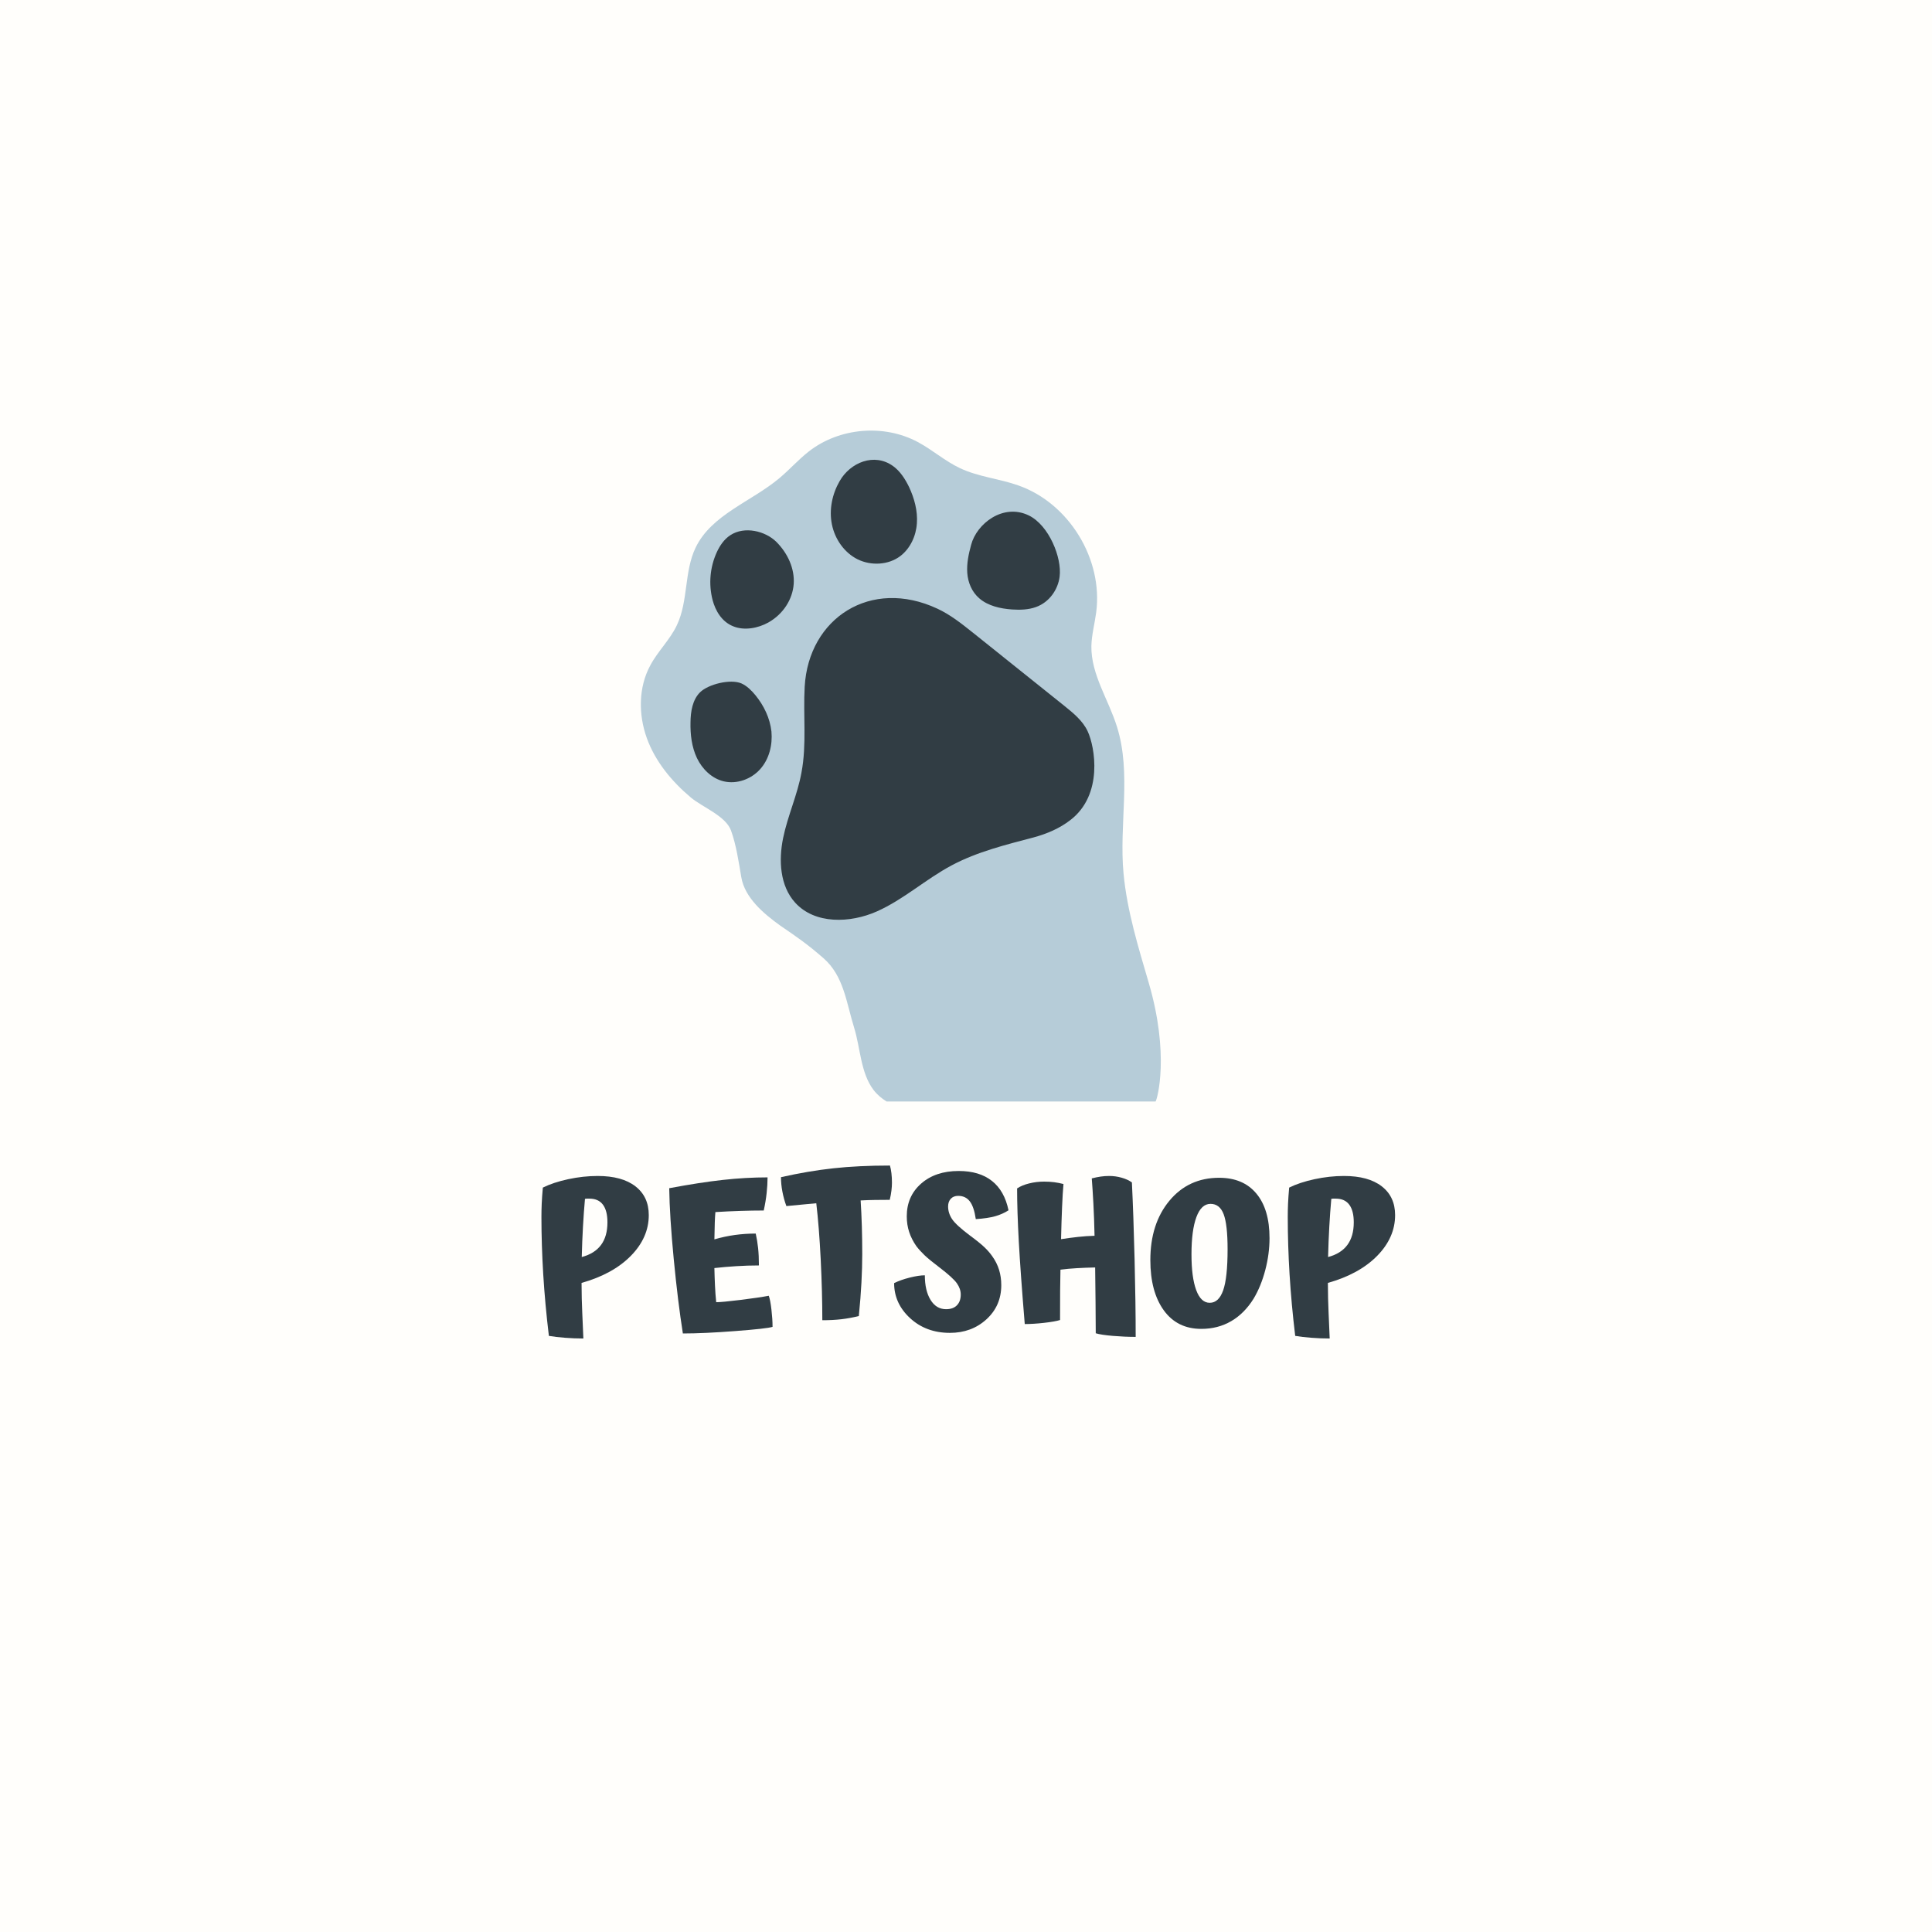
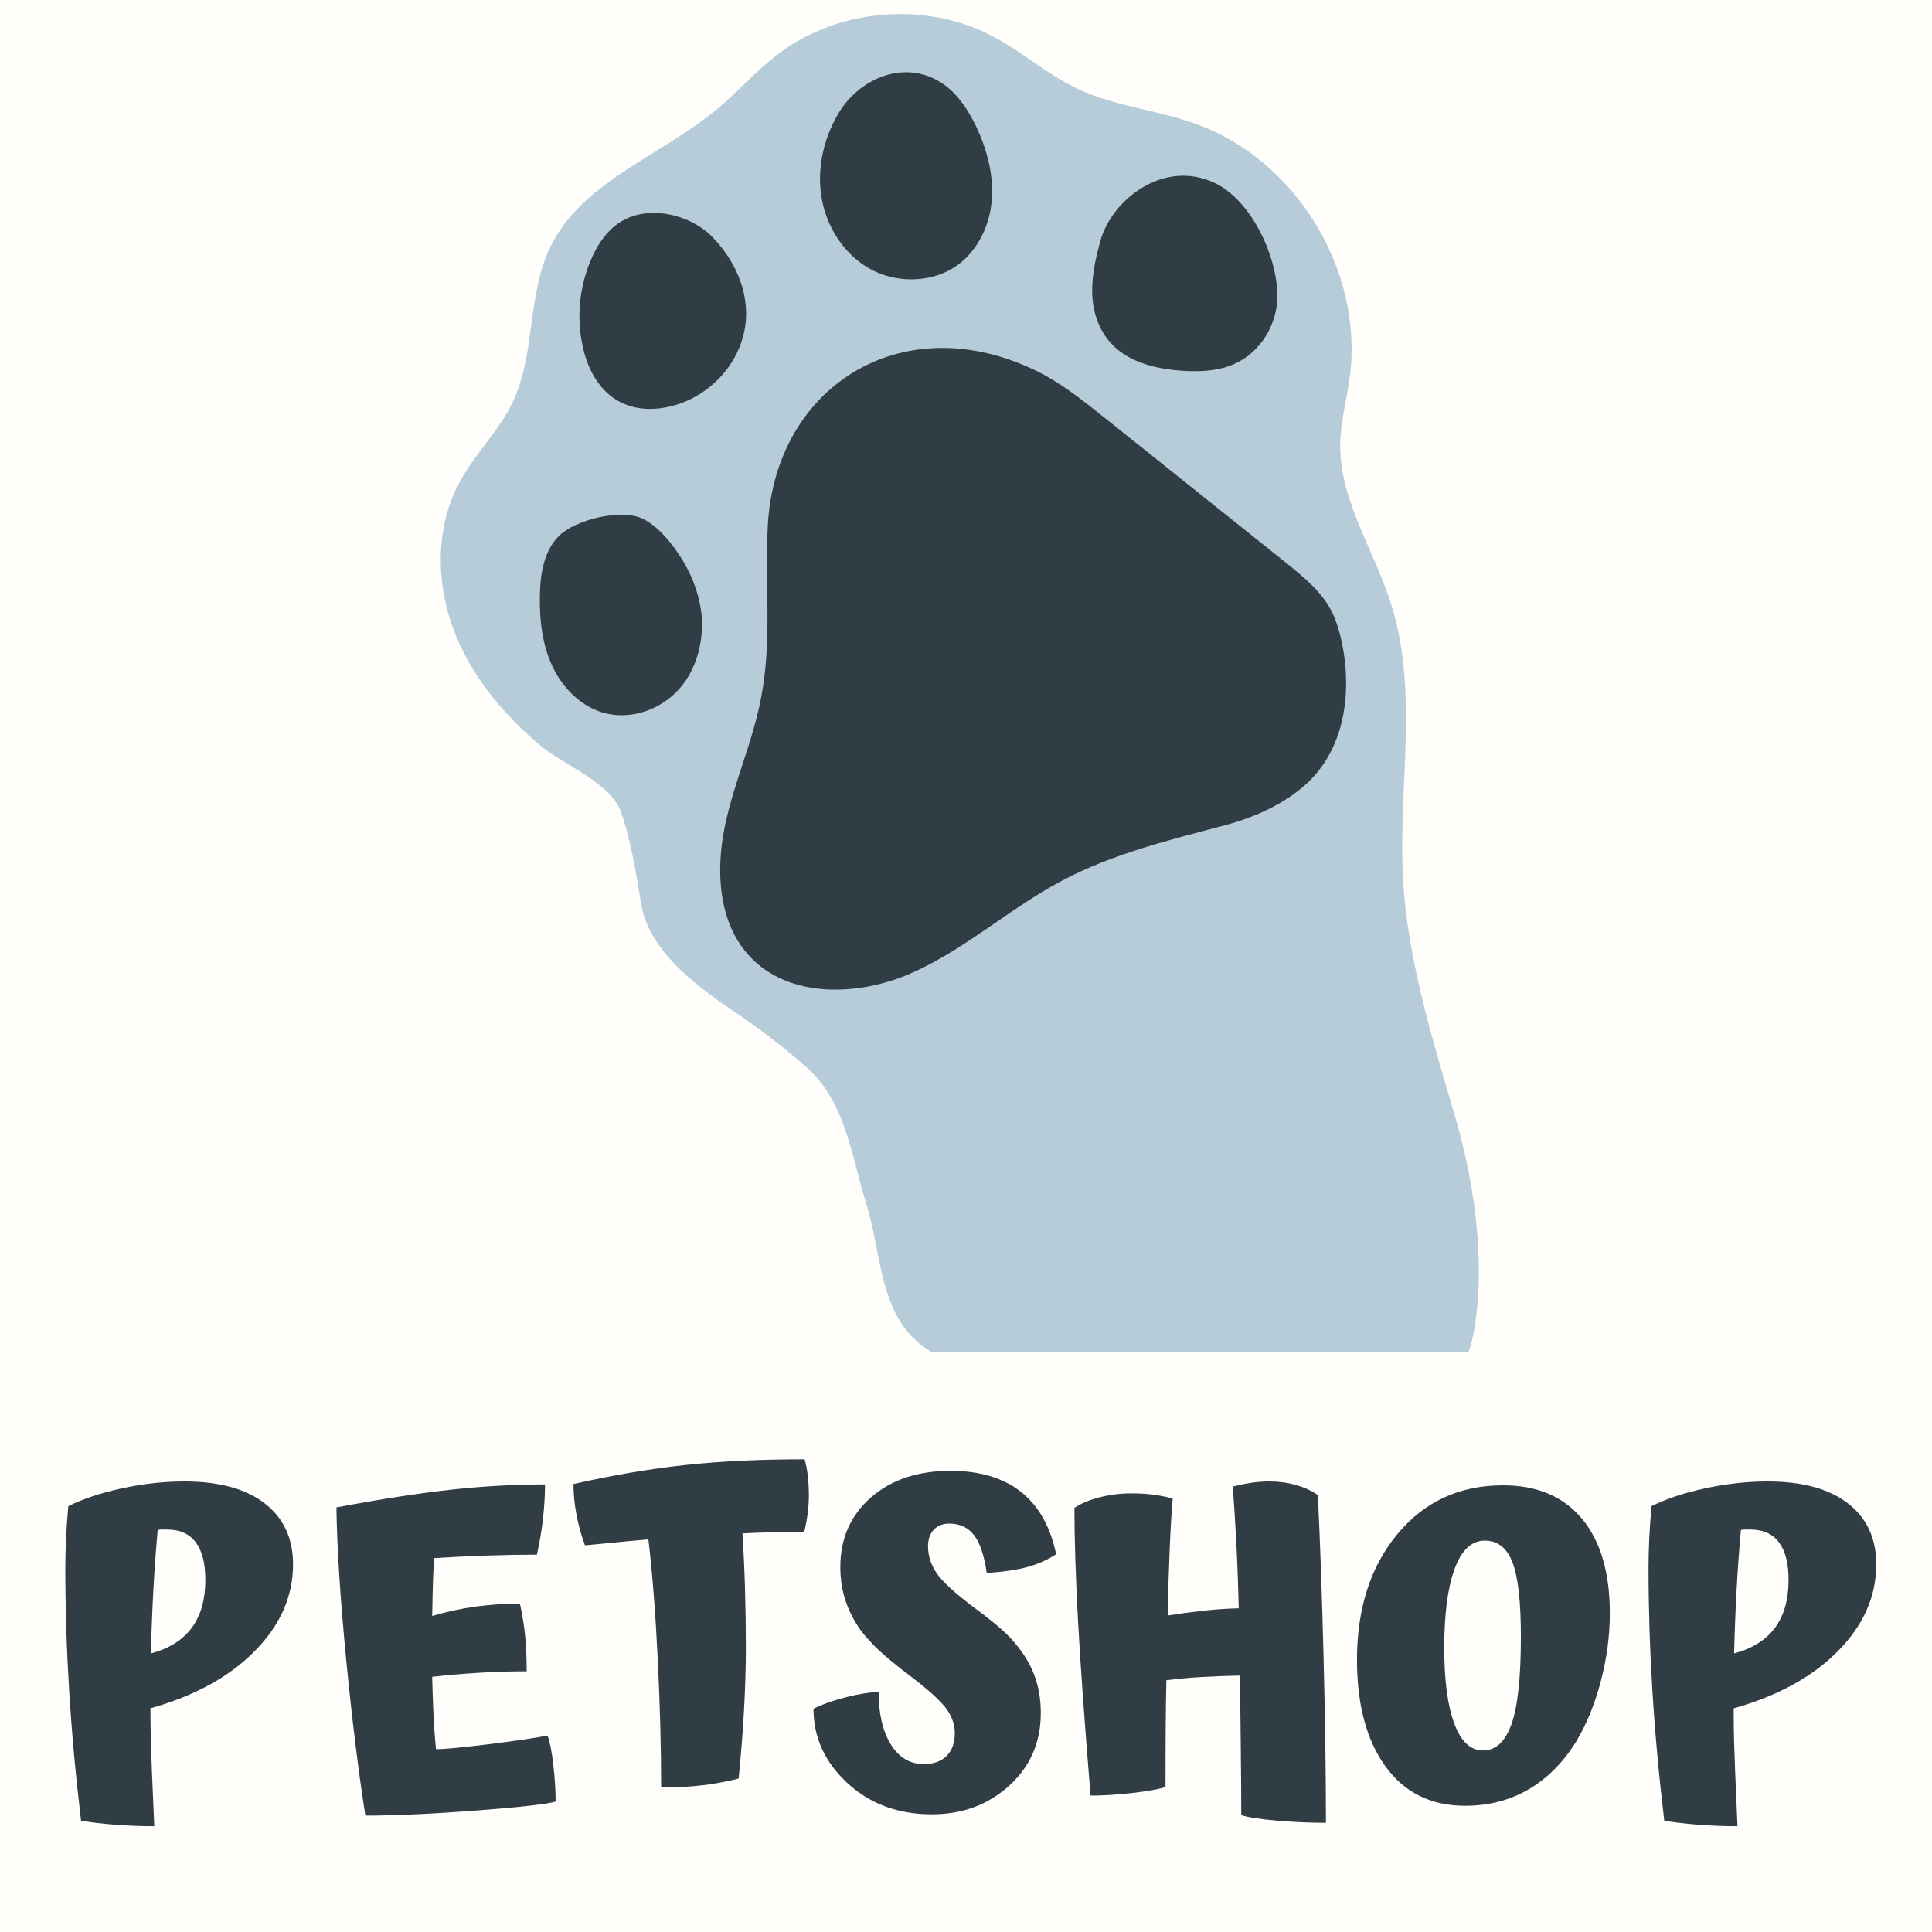
<svg xmlns="http://www.w3.org/2000/svg" width="1000" zoomAndPan="magnify" viewBox="0 0 750 750" height="1000" preserveAspectRatio="xMidYMid meet" version="1.0">
  <defs>
    <g />
-     <clipPath id="b27d542bdd">
-       <path d="M 248 167 L 451 167 L 451 427.68 L 248 427.68 Z M 248 167 " clip-rule="nonzero" />
-     </clipPath>
  </defs>
  <rect x="-75" width="900" fill="#ffffff" y="-75" height="900" fill-opacity="1" />
  <rect x="-75" width="900" fill="#ffffff" y="-75" height="900" fill-opacity="1" />
  <rect x="-75" width="900" fill="#fffefb" y="-75" height="900" fill-opacity="1" />
-   <g clip-path="url(#b27d542bdd)">
-     <path fill="#b6ccd8" d="M 287.77 340.527 C 286.781 334.699 285.793 327.934 283.762 322.363 C 281.68 316.742 272.785 313.414 268.207 309.613 C 260.766 303.367 254.367 295.613 251.086 286.508 C 247.809 277.398 247.809 266.836 252.441 258.301 C 255.406 252.73 260.141 248.309 262.793 242.637 C 267.219 233.266 265.551 221.922 270.027 212.605 C 276.219 199.699 291.723 194.758 302.648 185.543 C 306.551 182.266 309.934 178.414 313.992 175.242 C 325.805 166.027 343.078 164.52 356.293 171.598 C 361.965 174.617 366.805 178.988 372.684 181.746 C 379.812 185.129 387.93 185.805 395.367 188.461 C 414.984 195.379 428.254 217.031 425.547 237.691 C 424.973 242.062 423.777 246.383 423.672 250.805 C 423.516 261.84 430.332 271.57 433.613 282.137 C 439.336 300.352 434.34 320.125 436.16 339.121 C 437.516 353.59 441.883 367.641 445.941 381.535 C 454.059 409.273 449.324 426.5 448.598 427.594 L 344.172 427.594 C 342.246 426.398 340.477 424.941 339.07 423.066 C 334.078 416.508 333.973 406.621 331.578 398.969 C 328.508 389.082 327.574 378.883 319.664 371.961 C 313.578 366.652 309.676 363.945 302.961 359.367 C 296.355 354.629 289.121 348.488 287.77 340.527 Z M 287.77 340.527 " fill-opacity="1" fill-rule="nonzero" />
-   </g>
-   <path fill="#313d44" d="M 363.891 236.285 C 368.938 238.629 373.309 242.113 377.68 245.602 C 389.488 255.02 401.25 264.492 413.059 273.914 C 416.598 276.773 420.293 279.742 422.215 283.852 C 425.078 289.941 428.355 308.52 415.504 318.355 C 411.344 321.582 406.453 323.664 401.301 325.07 C 390.426 327.934 379.395 330.641 369.508 335.895 C 359.414 341.254 350.832 349.164 340.426 353.797 C 330.02 358.43 316.336 358.848 308.688 350.414 C 302.754 343.91 302.234 333.969 304.004 325.332 C 305.773 316.691 309.57 308.574 311.133 299.883 C 313.211 288.953 311.754 277.66 312.379 266.574 C 313.887 239.93 338.031 224.211 363.891 236.285 Z M 325.961 186.742 C 323.047 191.789 321.797 197.828 322.941 203.551 C 324.086 209.277 327.73 214.531 332.934 217.133 C 338.137 219.684 344.848 219.371 349.477 215.887 C 353.379 212.918 355.617 208.027 355.93 203.188 C 356.293 198.348 354.941 193.402 352.859 188.98 C 351.352 185.91 349.426 182.891 346.668 180.914 C 339.332 175.656 330.07 179.559 325.961 186.742 Z M 377.004 211.461 C 376.012 215.051 375.234 218.746 375.492 222.391 C 375.754 226.035 377.211 229.781 380.227 232.332 C 383.559 235.191 388.293 236.285 392.922 236.598 C 395.992 236.805 399.27 236.703 402.133 235.66 C 407.387 233.789 410.719 228.844 411.344 223.848 C 412.277 216.512 407.23 203.969 399.426 200.117 C 389.387 195.223 379.137 203.344 377.004 211.461 Z M 283.504 207.766 C 281.059 209.379 279.445 211.824 278.301 214.273 C 275.594 220.152 275.023 226.762 276.633 232.957 C 277.727 237.066 280.172 241.387 284.699 243.156 C 288.965 244.871 294.273 243.883 298.281 241.645 C 304.105 238.367 307.695 232.59 308.113 226.711 C 308.531 220.828 305.875 214.844 301.348 210.316 C 297.082 206.152 289.07 204.125 283.504 207.766 Z M 271.742 268.762 C 268.828 271.676 268.102 276.203 268.051 280.367 C 267.945 285.102 268.52 289.992 270.547 294.262 C 272.578 298.527 276.324 302.223 280.953 303.316 C 286.051 304.512 291.621 302.484 295.105 298.582 C 298.59 294.676 299.945 289.215 299.477 284.008 C 298.902 278.805 296.562 273.914 293.234 269.852 C 291.723 268.031 290.008 266.312 287.875 265.324 C 283.605 263.453 274.969 265.586 271.742 268.762 Z M 271.742 268.762 " fill-opacity="1" fill-rule="nonzero" />
+   <path fill="#b6ccd8" d="M 248.949 351.184 C 246.973 339.562 245 326.07 240.949 314.965 C 236.793 303.754 219.031 297.113 209.891 289.535 C 195.039 277.082 182.262 261.617 175.719 243.457 C 169.172 225.293 169.172 204.223 178.418 187.203 C 184.34 176.098 193.793 167.277 199.09 155.965 C 207.918 137.281 204.594 114.656 213.527 96.078 C 225.887 70.34 256.844 60.48 278.656 42.113 C 286.445 35.574 293.199 27.895 301.301 21.562 C 324.879 3.191 359.363 0.184 385.746 14.297 C 397.07 20.316 406.73 29.035 418.469 34.535 C 432.699 41.281 448.902 42.629 463.754 47.922 C 502.914 61.727 529.402 104.902 524 146.105 C 522.859 154.824 520.469 163.438 520.262 172.258 C 519.949 194.262 533.559 213.668 540.102 234.738 C 551.527 271.062 541.555 310.5 545.191 348.383 C 547.891 377.234 556.617 405.258 564.719 432.969 C 580.922 488.285 571.473 522.637 570.016 524.816 L 361.547 524.816 C 357.703 522.43 354.172 519.523 351.367 515.789 C 341.395 502.711 341.188 482.992 336.41 467.734 C 330.281 448.016 328.41 427.676 312.621 413.871 C 300.469 403.285 292.68 397.887 279.277 388.754 C 266.086 379.312 251.648 367.062 248.949 351.184 Z M 248.949 351.184 " fill-opacity="1" fill-rule="nonzero" />
+   <path fill="#313d44" d="M 400.914 143.301 C 410.988 147.973 419.715 154.926 428.438 161.879 C 452.02 180.664 475.492 199.555 499.074 218.34 C 506.137 224.047 513.512 229.965 517.355 238.164 C 523.066 250.305 529.609 287.355 503.953 306.973 C 495.645 313.406 485.879 317.559 475.598 320.359 C 453.887 326.07 431.867 331.465 412.133 341.949 C 391.98 352.637 374.84 368.414 354.066 377.648 C 333.293 386.887 305.973 387.719 290.703 370.902 C 278.863 357.93 277.824 338.109 281.355 320.879 C 284.887 303.652 292.469 287.461 295.586 270.129 C 299.742 248.332 296.832 225.812 298.078 203.707 C 301.09 150.566 349.289 119.223 400.914 143.301 Z M 325.191 44.5 C 319.375 54.566 316.879 66.605 319.164 78.02 C 321.449 89.438 328.723 99.922 339.109 105.109 C 349.496 110.195 362.895 109.57 372.141 102.617 C 379.93 96.703 384.398 86.945 385.02 77.293 C 385.746 67.645 383.047 57.781 378.891 48.961 C 375.879 42.84 372.035 36.82 366.531 32.875 C 351.887 22.391 333.395 30.176 325.191 44.5 Z M 427.09 93.797 C 425.117 100.957 423.559 108.328 424.078 115.59 C 424.598 122.855 427.504 130.328 433.527 135.414 C 440.176 141.121 449.629 143.301 458.875 143.926 C 465.004 144.34 471.547 144.133 477.258 142.059 C 487.75 138.32 494.398 128.461 495.645 118.496 C 497.516 103.863 487.438 78.852 471.859 71.172 C 451.809 61.414 431.348 77.605 427.09 93.797 Z M 240.43 86.43 C 235.547 89.645 232.328 94.523 230.043 99.402 C 224.641 111.129 223.5 124.309 226.719 136.66 C 228.902 144.859 233.781 153.473 242.82 157.004 C 251.336 160.426 261.934 158.453 269.93 153.992 C 281.562 147.453 288.73 135.934 289.562 124.207 C 290.395 112.477 285.094 100.543 276.059 91.512 C 267.539 83.211 251.543 79.164 240.43 86.43 Z M 216.953 208.066 C 211.137 213.875 209.684 222.906 209.582 231.207 C 209.371 240.652 210.516 250.41 214.566 258.918 C 218.617 267.43 226.098 274.797 235.34 276.977 C 245.52 279.363 256.633 275.316 263.594 267.535 C 270.555 259.75 273.254 248.852 272.32 238.473 C 271.176 228.094 266.504 218.34 259.855 210.242 C 256.844 206.613 253.414 203.188 249.156 201.215 C 240.637 197.477 223.395 201.734 216.953 208.066 Z M 216.953 208.066 " fill-opacity="1" fill-rule="nonzero" />
  <g fill="#313d44" fill-opacity="1">
-     <g transform="translate(205.4326, 514.3075)">
+     <g transform="translate(15.27877, 697.7039)">
      <g>
-         <path d="M 20.328 -16.281 C 20.328 -14.406 20.352 -12.391 20.406 -10.234 C 20.457 -8.086 20.664 -2.91 21.031 5.297 C 18.695 5.297 16.332 5.203 13.938 5.016 C 11.551 4.836 9.453 4.594 7.641 4.281 C 6.648 -3.969 5.922 -11.922 5.453 -19.578 C 4.984 -27.242 4.75 -34.688 4.75 -41.906 C 4.75 -43.508 4.785 -45.219 4.859 -47.031 C 4.941 -48.852 5.086 -50.938 5.297 -53.281 C 7.992 -54.625 11.273 -55.711 15.141 -56.547 C 19.016 -57.379 22.82 -57.797 26.562 -57.797 C 32.895 -57.797 37.785 -56.457 41.234 -53.781 C 44.691 -51.102 46.422 -47.379 46.422 -42.609 C 46.422 -36.785 44.098 -31.508 39.453 -26.781 C 34.805 -22.062 28.43 -18.562 20.328 -16.281 Z M 30.375 -39.797 C 30.375 -42.805 29.789 -45.094 28.625 -46.656 C 27.457 -48.219 25.707 -49 23.375 -49 C 22.906 -49 22.551 -49 22.312 -49 C 22.082 -49 21.863 -48.973 21.656 -48.922 C 21.344 -45.441 21.082 -41.832 20.875 -38.094 C 20.664 -34.352 20.508 -30.43 20.406 -26.328 C 23.727 -27.211 26.219 -28.77 27.875 -31 C 29.539 -33.227 30.375 -36.16 30.375 -39.797 Z M 30.375 -39.797 " />
+         <path d="M 43.125 -34.531 C 43.125 -30.562 43.176 -26.289 43.281 -21.719 C 43.395 -17.156 43.836 -6.172 44.609 11.234 C 39.648 11.234 34.633 11.039 29.562 10.656 C 24.5 10.27 20.039 9.75 16.188 9.094 C 14.094 -8.426 12.551 -25.305 11.562 -41.547 C 10.57 -57.797 10.078 -73.578 10.078 -88.891 C 10.078 -92.305 10.16 -95.941 10.328 -99.797 C 10.492 -103.648 10.797 -108.055 11.234 -113.016 C 16.961 -115.879 23.93 -118.191 32.141 -119.953 C 40.348 -121.723 48.414 -122.609 56.344 -122.609 C 69.781 -122.609 80.16 -119.77 87.484 -114.094 C 94.816 -108.414 98.484 -100.516 98.484 -90.391 C 98.484 -78.047 93.551 -66.859 83.688 -56.828 C 73.832 -46.805 60.312 -39.375 43.125 -34.531 Z M 64.438 -84.438 C 64.438 -90.82 63.195 -95.664 60.719 -98.969 C 58.238 -102.281 54.52 -103.938 49.562 -103.938 C 48.57 -103.938 47.828 -103.938 47.328 -103.938 C 46.836 -103.938 46.375 -103.879 45.938 -103.766 C 45.27 -96.391 44.719 -88.734 44.281 -80.797 C 43.844 -72.867 43.516 -64.551 43.297 -55.844 C 50.336 -57.719 55.617 -61.023 59.141 -65.766 C 62.672 -70.504 64.438 -76.727 64.438 -84.438 Z M 64.438 -84.438 " />
      </g>
    </g>
  </g>
  <g fill="#313d44" fill-opacity="1">
-     <g transform="translate(254.8101, 514.3075)">
+     <g transform="translate(120.0252, 697.7039)">
      <g>
-         <path d="M 45.094 0.781 C 43.594 1.25 38.773 1.789 30.641 2.406 C 22.516 3.031 15.727 3.344 10.281 3.344 C 8.977 -4.906 7.797 -14.535 6.734 -25.547 C 5.672 -36.555 5.086 -45.723 4.984 -53.047 C 12.984 -54.547 19.926 -55.617 25.812 -56.266 C 31.707 -56.922 37.488 -57.25 43.156 -57.25 C 43.156 -55.332 43.035 -53.297 42.797 -51.141 C 42.566 -48.984 42.191 -46.734 41.672 -44.391 C 38.766 -44.391 35.754 -44.336 32.641 -44.234 C 29.523 -44.141 26.281 -43.988 22.906 -43.781 C 22.801 -42.633 22.723 -41.32 22.672 -39.844 C 22.617 -38.363 22.566 -36.145 22.516 -33.188 C 25.16 -33.957 27.805 -34.523 30.453 -34.891 C 33.098 -35.254 35.801 -35.438 38.562 -35.438 C 38.969 -33.625 39.273 -31.754 39.484 -29.828 C 39.691 -27.91 39.797 -25.656 39.797 -23.062 C 36.836 -23.062 33.906 -22.969 31 -22.781 C 28.094 -22.602 25.266 -22.359 22.516 -22.047 C 22.566 -19.703 22.645 -17.414 22.75 -15.188 C 22.852 -12.957 23.008 -10.828 23.219 -8.797 C 24.719 -8.797 27.879 -9.094 32.703 -9.688 C 37.535 -10.289 41.176 -10.828 43.625 -11.297 C 44.031 -10.203 44.375 -8.422 44.656 -5.953 C 44.945 -3.492 45.094 -1.25 45.094 0.781 Z M 45.094 0.781 " />
+         <path d="M 95.672 1.656 C 92.473 2.645 82.254 3.801 65.016 5.125 C 47.773 6.445 33.375 7.109 21.812 7.109 C 19.062 -10.41 16.555 -30.844 14.297 -54.188 C 12.035 -77.539 10.797 -96.988 10.578 -112.531 C 27.535 -115.719 42.266 -118 54.766 -119.375 C 67.273 -120.758 79.535 -121.453 91.547 -121.453 C 91.547 -117.367 91.297 -113.039 90.797 -108.469 C 90.297 -103.906 89.5 -99.145 88.406 -94.188 C 82.227 -94.188 75.832 -94.07 69.219 -93.844 C 62.613 -93.625 55.734 -93.297 48.578 -92.859 C 48.359 -90.43 48.191 -87.648 48.078 -84.516 C 47.973 -81.379 47.863 -76.672 47.75 -70.391 C 53.363 -72.047 58.977 -73.258 64.594 -74.031 C 70.219 -74.801 75.953 -75.188 81.797 -75.188 C 82.672 -71.32 83.328 -67.352 83.766 -63.281 C 84.211 -59.207 84.438 -54.414 84.438 -48.906 C 78.156 -48.906 71.93 -48.711 65.766 -48.328 C 59.598 -47.941 53.594 -47.422 47.75 -46.766 C 47.863 -41.805 48.031 -36.957 48.25 -32.219 C 48.469 -27.477 48.797 -22.961 49.234 -18.672 C 52.43 -18.672 59.148 -19.301 69.391 -20.562 C 79.641 -21.832 87.352 -22.961 92.531 -23.953 C 93.414 -21.641 94.16 -17.867 94.766 -12.641 C 95.367 -7.41 95.672 -2.645 95.672 1.656 Z M 95.672 1.656 " />
      </g>
    </g>
  </g>
  <g fill="#313d44" fill-opacity="1">
-     <g transform="translate(302.2405, 514.3075)">
+     <g transform="translate(220.6412, 697.7039)">
      <g>
-         <path d="M 31.156 -3.422 C 28.875 -2.859 26.629 -2.445 24.422 -2.188 C 22.211 -1.926 19.734 -1.797 16.984 -1.797 C 16.984 -9.066 16.773 -16.922 16.359 -25.359 C 15.941 -33.797 15.367 -41.078 14.641 -47.203 C 13.961 -47.148 12.66 -47.031 10.734 -46.844 C 8.816 -46.664 6.25 -46.422 3.031 -46.109 C 2.363 -47.93 1.848 -49.801 1.484 -51.719 C 1.117 -53.633 0.938 -55.504 0.938 -57.328 C 8.051 -58.93 14.836 -60.082 21.297 -60.781 C 27.766 -61.488 35.078 -61.844 43.234 -61.844 C 43.492 -60.957 43.688 -59.957 43.812 -58.844 C 43.945 -57.727 44.016 -56.492 44.016 -55.141 C 44.016 -54.211 43.945 -53.203 43.812 -52.109 C 43.688 -51.016 43.469 -49.82 43.156 -48.531 C 41.176 -48.531 39.25 -48.516 37.375 -48.484 C 35.508 -48.461 33.672 -48.398 31.859 -48.297 C 32.066 -45.078 32.223 -41.727 32.328 -38.25 C 32.43 -34.77 32.484 -31.188 32.484 -27.5 C 32.484 -24.07 32.379 -20.367 32.172 -16.391 C 31.961 -12.422 31.625 -8.098 31.156 -3.422 Z M 31.156 -3.422 " />
+         <path d="M 66.094 -7.266 C 61.25 -6.055 56.484 -5.176 51.797 -4.625 C 47.117 -4.07 41.859 -3.797 36.016 -3.797 C 36.016 -19.223 35.57 -35.883 34.688 -53.781 C 33.812 -71.688 32.602 -87.133 31.062 -100.125 C 29.633 -100.02 26.879 -99.773 22.797 -99.391 C 18.723 -99.004 13.27 -98.477 6.438 -97.812 C 5.008 -101.676 3.91 -105.645 3.141 -109.719 C 2.367 -113.789 1.984 -117.754 1.984 -121.609 C 17.078 -125.023 31.477 -127.477 45.188 -128.969 C 58.906 -130.457 74.41 -131.203 91.703 -131.203 C 92.254 -129.328 92.664 -127.203 92.938 -124.828 C 93.219 -122.461 93.359 -119.848 93.359 -116.984 C 93.359 -115.004 93.219 -112.859 92.938 -110.547 C 92.664 -108.234 92.203 -105.695 91.547 -102.938 C 87.359 -102.938 83.281 -102.91 79.312 -102.859 C 75.344 -102.805 71.43 -102.664 67.578 -102.438 C 68.016 -95.613 68.344 -88.508 68.562 -81.125 C 68.789 -73.75 68.906 -66.148 68.906 -58.328 C 68.906 -51.055 68.68 -43.207 68.234 -34.781 C 67.797 -26.352 67.082 -17.18 66.094 -7.266 Z M 66.094 -7.266 " />
      </g>
    </g>
  </g>
  <g fill="#313d44" fill-opacity="1">
-     <g transform="translate(347.4902, 514.3075)">
+     <g transform="translate(316.6312, 697.7039)">
      <g>
-         <path d="M 37.703 -26.641 C 38.891 -24.973 39.77 -23.219 40.344 -21.375 C 40.914 -19.531 41.203 -17.547 41.203 -15.422 C 41.203 -10.078 39.281 -5.648 35.438 -2.141 C 31.594 1.359 26.867 3.109 21.266 3.109 C 15.086 3.109 9.93 1.203 5.797 -2.609 C 1.672 -6.422 -0.391 -10.953 -0.391 -16.203 C 1.273 -17.035 3.285 -17.75 5.641 -18.344 C 8.004 -18.938 9.969 -19.234 11.531 -19.234 C 11.531 -15.285 12.27 -12.102 13.75 -9.688 C 15.227 -7.281 17.238 -6.078 19.781 -6.078 C 21.602 -6.078 23.004 -6.582 23.984 -7.594 C 24.973 -8.602 25.469 -9.992 25.469 -11.766 C 25.469 -13.266 24.961 -14.727 23.953 -16.156 C 22.941 -17.582 20.695 -19.625 17.219 -22.281 C 14.613 -24.25 12.688 -25.828 11.438 -27.016 C 10.195 -28.211 9.133 -29.383 8.25 -30.531 C 7.008 -32.301 6.078 -34.133 5.453 -36.031 C 4.828 -37.926 4.516 -39.961 4.516 -42.141 C 4.516 -47.328 6.367 -51.555 10.078 -54.828 C 13.797 -58.098 18.664 -59.734 24.688 -59.734 C 30.039 -59.734 34.336 -58.445 37.578 -55.875 C 40.828 -53.312 42.973 -49.508 44.016 -44.469 C 42.504 -43.488 40.785 -42.723 38.859 -42.172 C 36.941 -41.629 34.426 -41.254 31.312 -41.047 C 30.844 -44.266 30.062 -46.57 28.969 -47.969 C 27.883 -49.375 26.379 -50.078 24.453 -50.078 C 23.266 -50.078 22.316 -49.703 21.609 -48.953 C 20.91 -48.203 20.562 -47.203 20.562 -45.953 C 20.562 -44.242 21.078 -42.609 22.109 -41.047 C 23.148 -39.492 25.438 -37.391 28.969 -34.734 C 31.57 -32.816 33.469 -31.285 34.656 -30.141 C 35.852 -29.004 36.867 -27.836 37.703 -26.641 Z M 37.703 -26.641 " />
+         <path d="M 79.969 -56.516 C 82.508 -52.984 84.383 -49.258 85.594 -45.344 C 86.801 -41.438 87.406 -37.227 87.406 -32.719 C 87.406 -21.375 83.328 -11.984 75.172 -4.547 C 67.023 2.891 57.004 6.609 45.109 6.609 C 32.004 6.609 21.07 2.562 12.312 -5.531 C 3.551 -13.633 -0.828 -23.25 -0.828 -34.375 C 2.703 -36.133 6.973 -37.645 11.984 -38.906 C 16.992 -40.176 21.148 -40.812 24.453 -40.812 C 24.453 -32.438 26.02 -25.688 29.156 -20.562 C 32.301 -15.445 36.57 -12.891 41.969 -12.891 C 45.82 -12.891 48.797 -13.961 50.891 -16.109 C 52.984 -18.254 54.031 -21.203 54.031 -24.953 C 54.031 -28.141 52.957 -31.25 50.812 -34.281 C 48.664 -37.312 43.898 -41.633 36.516 -47.25 C 31.004 -51.438 26.926 -54.797 24.281 -57.328 C 21.645 -59.867 19.391 -62.348 17.516 -64.766 C 14.867 -68.516 12.883 -72.398 11.562 -76.422 C 10.238 -80.441 9.578 -84.766 9.578 -89.391 C 9.578 -100.41 13.516 -109.391 21.391 -116.328 C 29.273 -123.266 39.602 -126.734 52.375 -126.734 C 63.719 -126.734 72.832 -124.004 79.719 -118.547 C 86.602 -113.098 91.148 -105.031 93.359 -94.344 C 90.16 -92.25 86.523 -90.625 82.453 -89.469 C 78.379 -88.312 73.035 -87.516 66.422 -87.078 C 65.43 -93.91 63.781 -98.812 61.469 -101.781 C 59.156 -104.758 55.961 -106.25 51.891 -106.25 C 49.348 -106.25 47.332 -105.445 45.844 -103.844 C 44.363 -102.25 43.625 -100.129 43.625 -97.484 C 43.625 -93.848 44.723 -90.379 46.922 -87.078 C 49.129 -83.773 53.977 -79.312 61.469 -73.688 C 66.977 -69.613 71 -66.363 73.531 -63.938 C 76.062 -61.52 78.207 -59.047 79.969 -56.516 Z M 79.969 -56.516 " />
      </g>
    </g>
  </g>
  <g fill="#313d44" fill-opacity="1">
-     <g transform="translate(391.1044, 514.3075)">
+     <g transform="translate(409.1517, 697.7039)">
      <g>
-         <path d="M 48.297 -55.297 C 48.711 -46.785 49.062 -36.816 49.344 -25.391 C 49.625 -13.961 49.766 -3.941 49.766 4.672 C 46.91 4.672 43.953 4.539 40.891 4.281 C 37.828 4.02 35.617 3.68 34.266 3.266 C 34.266 -0.109 34.238 -4.051 34.188 -8.562 C 34.133 -13.082 34.082 -17.656 34.031 -22.281 C 31.488 -22.227 29.098 -22.133 26.859 -22 C 24.629 -21.875 22.531 -21.68 20.562 -21.422 C 20.508 -18.828 20.469 -16.086 20.438 -13.203 C 20.414 -10.316 20.406 -6.539 20.406 -1.875 C 19.051 -1.457 16.984 -1.094 14.203 -0.781 C 11.43 -0.469 8.93 -0.312 6.703 -0.312 C 5.609 -13.551 4.836 -24.219 4.391 -32.312 C 3.953 -40.414 3.734 -47.301 3.734 -52.969 C 4.984 -53.801 6.539 -54.445 8.406 -54.906 C 10.281 -55.375 12.203 -55.609 14.172 -55.609 C 15.629 -55.609 16.953 -55.531 18.141 -55.375 C 19.336 -55.219 20.535 -54.984 21.734 -54.672 C 21.523 -52.336 21.344 -49.328 21.188 -45.641 C 21.031 -41.953 20.898 -37.828 20.797 -33.266 C 23.078 -33.617 25.281 -33.91 27.406 -34.141 C 29.539 -34.379 31.672 -34.523 33.797 -34.578 C 33.703 -39.098 33.551 -43.289 33.344 -47.156 C 33.133 -51.031 32.926 -54.266 32.719 -56.859 C 33.957 -57.172 35.109 -57.406 36.172 -57.562 C 37.242 -57.719 38.348 -57.797 39.484 -57.797 C 41.148 -57.797 42.758 -57.57 44.312 -57.125 C 45.875 -56.688 47.203 -56.078 48.297 -55.297 Z M 48.297 -55.297 " />
+         <path d="M 102.438 -117.312 C 103.32 -99.25 104.066 -78.098 104.672 -53.859 C 105.273 -29.629 105.578 -8.375 105.578 9.906 C 99.523 9.906 93.25 9.629 86.75 9.078 C 80.25 8.535 75.566 7.82 72.703 6.938 C 72.703 -0.219 72.645 -8.586 72.531 -18.172 C 72.426 -27.754 72.316 -37.445 72.203 -47.25 C 66.805 -47.145 61.738 -46.953 57 -46.672 C 52.27 -46.398 47.812 -45.988 43.625 -45.438 C 43.508 -39.926 43.426 -34.113 43.375 -28 C 43.32 -21.895 43.297 -13.883 43.297 -3.969 C 40.43 -3.082 36.051 -2.305 30.156 -1.641 C 24.258 -0.984 18.941 -0.656 14.203 -0.656 C 11.891 -28.75 10.266 -51.383 9.328 -68.562 C 8.398 -85.75 7.938 -100.348 7.938 -112.359 C 10.57 -114.117 13.875 -115.492 17.844 -116.484 C 21.812 -117.484 25.891 -117.984 30.078 -117.984 C 33.16 -117.984 35.969 -117.816 38.5 -117.484 C 41.031 -117.148 43.562 -116.656 46.094 -116 C 45.656 -111.039 45.27 -104.648 44.938 -96.828 C 44.613 -89.004 44.344 -80.25 44.125 -70.562 C 48.969 -71.332 53.645 -71.961 58.156 -72.453 C 62.676 -72.953 67.195 -73.254 71.719 -73.359 C 71.488 -82.941 71.156 -91.836 70.719 -100.047 C 70.281 -108.254 69.836 -115.113 69.391 -120.625 C 72.035 -121.281 74.488 -121.773 76.75 -122.109 C 79.008 -122.441 81.352 -122.609 83.781 -122.609 C 87.301 -122.609 90.711 -122.141 94.016 -121.203 C 97.316 -120.266 100.125 -118.969 102.438 -117.312 Z M 102.438 -117.312 " />
      </g>
    </g>
  </g>
  <g fill="#313d44" fill-opacity="1">
-     <g transform="translate(444.6096, 514.3075)">
+     <g transform="translate(522.6545, 697.7039)">
      <g>
-         <path d="M 28.656 -57.094 C 34.895 -57.094 39.711 -55.051 43.109 -50.969 C 46.516 -46.895 48.219 -41.125 48.219 -33.656 C 48.219 -29.602 47.672 -25.484 46.578 -21.297 C 45.484 -17.117 43.977 -13.422 42.062 -10.203 C 39.676 -6.359 36.77 -3.438 33.344 -1.438 C 29.914 0.562 26.047 1.562 21.734 1.562 C 15.504 1.562 10.648 -0.836 7.172 -5.641 C 3.691 -10.453 1.953 -16.957 1.953 -25.156 C 1.953 -34.551 4.414 -42.223 9.344 -48.172 C 14.281 -54.117 20.719 -57.094 28.656 -57.094 Z M 25 -8.562 C 27.344 -8.562 29.082 -10.172 30.219 -13.391 C 31.363 -16.609 31.938 -21.93 31.938 -29.359 C 31.938 -35.754 31.426 -40.285 30.406 -42.953 C 29.395 -45.629 27.695 -46.969 25.312 -46.969 C 22.926 -46.969 21.098 -45.254 19.828 -41.828 C 18.555 -38.398 17.922 -33.57 17.922 -27.344 C 17.922 -21.414 18.531 -16.801 19.75 -13.5 C 20.969 -10.207 22.719 -8.562 25 -8.562 Z M 25 -8.562 " />
+         <path d="M 60.812 -121.109 C 74.031 -121.109 84.242 -116.785 91.453 -108.141 C 98.672 -99.492 102.281 -87.238 102.281 -71.375 C 102.281 -62.789 101.125 -54.062 98.812 -45.188 C 96.5 -36.32 93.301 -28.473 89.219 -21.641 C 84.156 -13.492 77.988 -7.301 70.719 -3.062 C 63.445 1.176 55.238 3.297 46.094 3.297 C 32.875 3.297 22.57 -1.797 15.188 -11.984 C 7.812 -22.172 4.125 -35.969 4.125 -53.375 C 4.125 -73.312 9.359 -89.582 19.828 -102.188 C 30.297 -114.801 43.957 -121.109 60.812 -121.109 Z M 53.047 -18.172 C 57.992 -18.172 61.68 -21.586 64.109 -28.422 C 66.535 -35.254 67.75 -46.547 67.75 -62.297 C 67.75 -75.836 66.672 -85.445 64.516 -91.125 C 62.367 -96.801 58.766 -99.641 53.703 -99.641 C 48.629 -99.641 44.742 -96.004 42.047 -88.734 C 39.348 -81.461 38 -71.219 38 -58 C 38 -45.438 39.289 -35.656 41.875 -28.656 C 44.469 -21.664 48.191 -18.172 53.047 -18.172 Z M 53.047 -18.172 " />
      </g>
    </g>
  </g>
  <g fill="#313d44" fill-opacity="1">
-     <g transform="translate(495.1553, 514.3075)">
+     <g transform="translate(629.8791, 697.7039)">
      <g>
-         <path d="M 20.328 -16.281 C 20.328 -14.406 20.352 -12.391 20.406 -10.234 C 20.457 -8.086 20.664 -2.91 21.031 5.297 C 18.695 5.297 16.332 5.203 13.938 5.016 C 11.551 4.836 9.453 4.594 7.641 4.281 C 6.648 -3.969 5.922 -11.922 5.453 -19.578 C 4.984 -27.242 4.75 -34.688 4.75 -41.906 C 4.75 -43.508 4.785 -45.219 4.859 -47.031 C 4.941 -48.852 5.086 -50.938 5.297 -53.281 C 7.992 -54.625 11.273 -55.711 15.141 -56.547 C 19.016 -57.379 22.82 -57.797 26.562 -57.797 C 32.895 -57.797 37.785 -56.457 41.234 -53.781 C 44.691 -51.102 46.422 -47.379 46.422 -42.609 C 46.422 -36.785 44.098 -31.508 39.453 -26.781 C 34.805 -22.062 28.43 -18.562 20.328 -16.281 Z M 30.375 -39.797 C 30.375 -42.805 29.789 -45.094 28.625 -46.656 C 27.457 -48.219 25.707 -49 23.375 -49 C 22.906 -49 22.551 -49 22.312 -49 C 22.082 -49 21.863 -48.973 21.656 -48.922 C 21.344 -45.441 21.082 -41.832 20.875 -38.094 C 20.664 -34.352 20.508 -30.43 20.406 -26.328 C 23.727 -27.211 26.219 -28.77 27.875 -31 C 29.539 -33.227 30.375 -36.16 30.375 -39.797 Z M 30.375 -39.797 " />
+         <path d="M 43.125 -34.531 C 43.125 -30.562 43.176 -26.289 43.281 -21.719 C 43.395 -17.156 43.836 -6.172 44.609 11.234 C 39.648 11.234 34.633 11.039 29.562 10.656 C 24.5 10.27 20.039 9.75 16.188 9.094 C 14.094 -8.426 12.551 -25.305 11.562 -41.547 C 10.57 -57.797 10.078 -73.578 10.078 -88.891 C 10.078 -92.305 10.16 -95.941 10.328 -99.797 C 10.492 -103.648 10.797 -108.055 11.234 -113.016 C 16.961 -115.879 23.93 -118.191 32.141 -119.953 C 40.348 -121.723 48.414 -122.609 56.344 -122.609 C 69.781 -122.609 80.16 -119.77 87.484 -114.094 C 94.816 -108.414 98.484 -100.516 98.484 -90.391 C 98.484 -78.047 93.551 -66.859 83.688 -56.828 C 73.832 -46.805 60.312 -39.375 43.125 -34.531 Z M 64.438 -84.438 C 64.438 -90.82 63.195 -95.664 60.719 -98.969 C 58.238 -102.281 54.52 -103.938 49.562 -103.938 C 48.57 -103.938 47.828 -103.938 47.328 -103.938 C 46.836 -103.938 46.375 -103.879 45.938 -103.766 C 45.27 -96.391 44.719 -88.734 44.281 -80.797 C 43.844 -72.867 43.516 -64.551 43.297 -55.844 C 50.336 -57.719 55.617 -61.023 59.141 -65.766 C 62.672 -70.504 64.438 -76.727 64.438 -84.438 Z M 64.438 -84.438 " />
      </g>
    </g>
  </g>
</svg>
